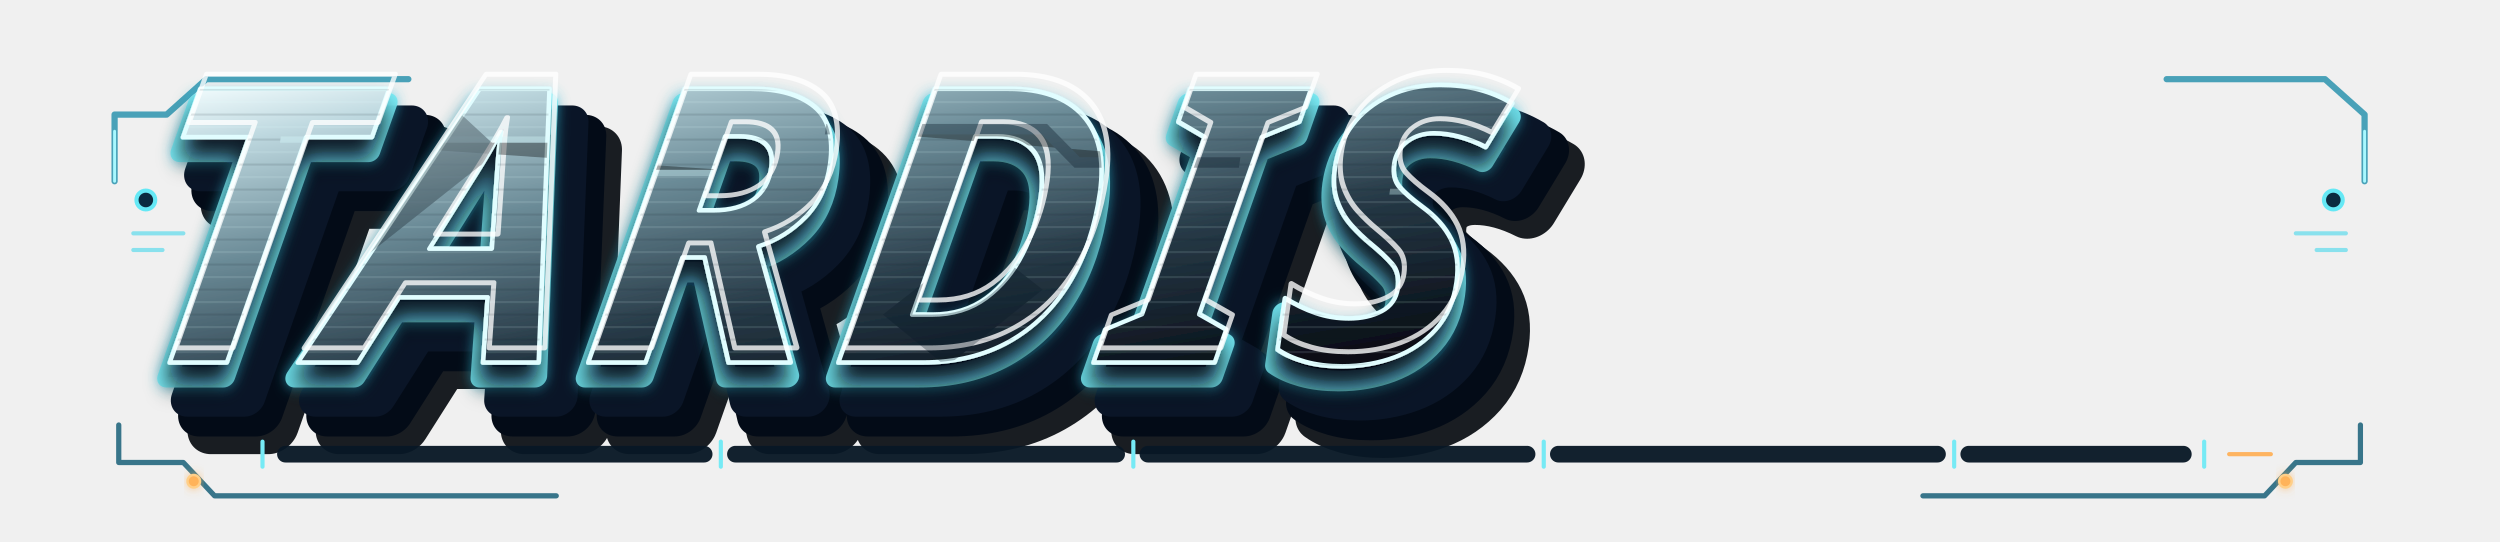
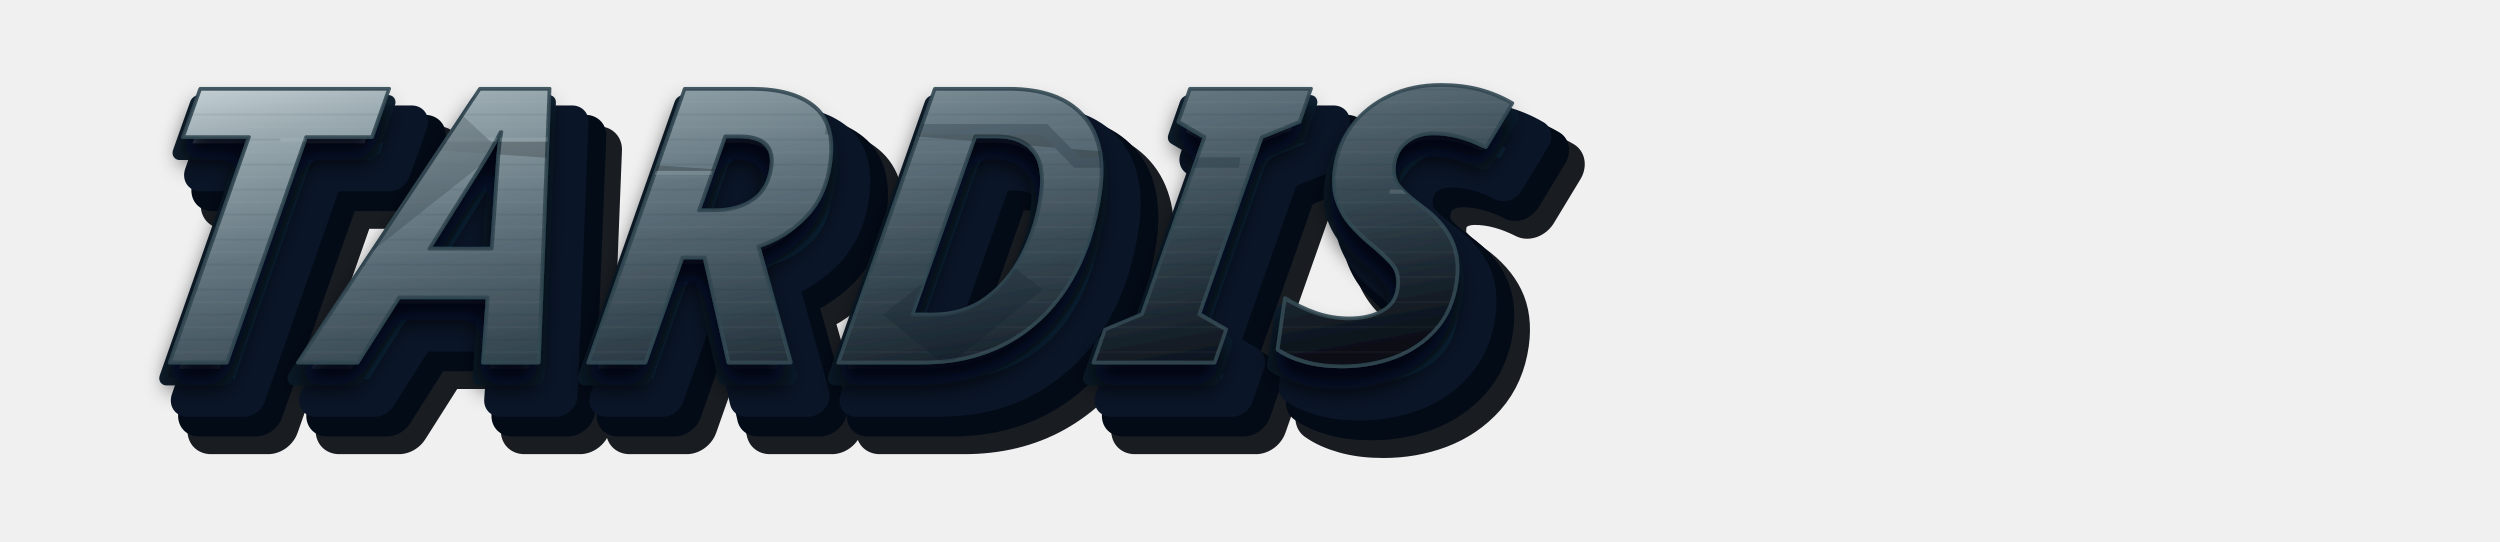
<svg xmlns="http://www.w3.org/2000/svg" width="1200" height="260" viewBox="0 0 1200 260" role="img" aria-labelledby="title desc">
  <defs>
    <linearGradient id="face" x1="0" y1="0" x2="0.86" y2="1">
-       <stop offset="0" stop-color="#f5feff" />
-       <stop offset="0.13" stop-color="#bfd9e0" />
-       <stop offset="0.38" stop-color="#6c8c98" />
-       <stop offset="0.68" stop-color="#263946" />
+       <stop offset="0" stop-color="#c7d2d6" />
+       <stop offset="0.13" stop-color="#9aaab0" />
+       <stop offset="0.38" stop-color="#657781" />
+       <stop offset="0.68" stop-color="#354650" />
      <stop offset="1" stop-color="#070d16" />
    </linearGradient>
    <linearGradient id="edge" x1="0" y1="0" x2="1" y2="1">
-       <stop offset="0" stop-color="#c6fbff" />
-       <stop offset="0.28" stop-color="#49deef" />
-       <stop offset="0.62" stop-color="#147b9b" />
+       <stop offset="0" stop-color="#718894" />
+       <stop offset="0.28" stop-color="#4c6472" />
+       <stop offset="0.62" stop-color="#263b4b" />
      <stop offset="1" stop-color="#071629" />
    </linearGradient>
    <linearGradient id="extrude" x1="0" y1="0" x2="0" y2="1">
      <stop offset="0" stop-color="#1b4a62" />
      <stop offset="0.36" stop-color="#0c263d" />
      <stop offset="0.78" stop-color="#050d1c" />
      <stop offset="1" stop-color="#01050b" />
    </linearGradient>
-     <linearGradient id="cyanEnergy" x1="0" y1="0" x2="1" y2="0">
-       <stop offset="0" stop-color="#1a9dbb" />
-       <stop offset="0.5" stop-color="#8af5ff" />
-       <stop offset="1" stop-color="#1a9dbb" />
-     </linearGradient>
-     <linearGradient id="amberEnergy" x1="0" y1="0" x2="1" y2="0">
-       <stop offset="0" stop-color="#8e4a21" />
-       <stop offset="0.5" stop-color="#ffc269" />
-       <stop offset="1" stop-color="#8e4a21" />
-     </linearGradient>
    <pattern id="scan" width="18" height="12" patternUnits="userSpaceOnUse">
-       <path d="M0 1 H18" stroke="#e9feff" stroke-width="1" opacity="0.32" />
+       <path d="M0 1 H18" stroke="#d5e0e3" stroke-width="1" opacity="0.16" />
      <path d="M0 7 H18" stroke="#06121e" stroke-width="1" opacity="0.32" />
    </pattern>
    <clipPath id="wordClip" clipPathUnits="userSpaceOnUse">
      <text x="82" y="174" font-family="Arial Black, Impact, Haettenschweiler, sans-serif" font-size="184" font-weight="900" font-style="italic" letter-spacing="8">TARDIS</text>
    </clipPath>
-     <filter id="cyanGlow" x="-25%" y="-55%" width="150%" height="220%">
-       <feGaussianBlur stdDeviation="3.2" result="blur" />
-       <feColorMatrix in="blur" type="matrix" values="0 0 0 0 0.04  0 0 0 0 0.72  0 0 0 0 0.98  0 0 0 .7 0" result="glow" />
-       <feMerge>
-         <feMergeNode in="glow" />
-         <feMergeNode in="SourceGraphic" />
-       </feMerge>
-     </filter>
-     <filter id="amberGlow" x="-25%" y="-100%" width="150%" height="300%">
-       <feGaussianBlur stdDeviation="2.2" result="blur" />
-       <feColorMatrix in="blur" type="matrix" values="0 0 0 0 0.98  0 0 0 0 0.42  0 0 0 0 0.08  0 0 0 .65 0" result="glow" />
-       <feMerge>
-         <feMergeNode in="glow" />
-         <feMergeNode in="SourceGraphic" />
-       </feMerge>
-     </filter>
    <filter id="shadow" x="-20%" y="-20%" width="150%" height="180%">
      <feDropShadow dx="0" dy="10" stdDeviation="6" flood-color="#01050b" flood-opacity="0.9" />
    </filter>
  </defs>
-   <g fill="none" stroke-linecap="round" stroke-linejoin="round">
-     <path d="M55 87 V55 H80 L99 38 H196" stroke="#2b93ae" stroke-width="3" opacity="0.85" />
-     <path d="M55 87 V63" stroke="#a9f8ff" stroke-width="1.4" />
-     <path d="M1040 38 H1116 L1135 55 V87" stroke="#2b93ae" stroke-width="3" opacity="0.85" />
-     <path d="M1135 63 V87" stroke="#a9f8ff" stroke-width="1.4" />
-     <path d="M57 204 V222 H88 L103 238 H267" stroke="#23677e" stroke-width="2.5" opacity="0.9" />
-     <path d="M1133 204 V222 H1102 L1087 238 H923" stroke="#23677e" stroke-width="2.5" opacity="0.9" />
-     <path d="M64 112 H88 M64 120 H78 M1102 112 H1126 M1112 120 H1126" stroke="#6fddec" stroke-width="2" opacity="0.8" />
-     <circle cx="70" cy="96" r="4.5" fill="#0b2b40" stroke="#65e8f5" stroke-width="2" />
-     <circle cx="1120" cy="96" r="4.5" fill="#0b2b40" stroke="#65e8f5" stroke-width="2" />
-     <circle cx="93" cy="231" r="3" fill="#ffb35a" stroke="#ffcf88" stroke-width="1.2" filter="url(#amberGlow)" />
-     <circle cx="1097" cy="231" r="3" fill="#ffb35a" stroke="#ffcf88" stroke-width="1.2" filter="url(#amberGlow)" />
-   </g>
  <g transform="skewX(-8)" font-family="Arial Black, Impact, Haettenschweiler, sans-serif" font-size="184" font-weight="900" font-style="italic" letter-spacing="8">
    <text x="108" y="205" fill="#01050b" opacity="0.9" stroke="#01050b" stroke-width="26" stroke-linejoin="round">TARDIS</text>
    <text x="101" y="198" fill="url(#extrude)" stroke="#030b17" stroke-width="23" stroke-linejoin="round">TARDIS</text>
    <text x="94" y="191" fill="#0b253b" stroke="#0a1527" stroke-width="18" stroke-linejoin="round">TARDIS</text>
-     <text x="82" y="181" fill="url(#edge)" stroke="#78effa" stroke-opacity="0.92" stroke-width="10" stroke-linejoin="round" filter="url(#cyanGlow)">TARDIS</text>
-     <text x="82" y="174" fill="url(#face)" stroke="#e1fdff" stroke-width="2.2" stroke-linejoin="round" filter="url(#shadow)">TARDIS</text>
-     <text x="84" y="167" fill="none" stroke="#ffffff" stroke-opacity="0.78" stroke-width="2.4" stroke-linejoin="round">TARDIS</text>
-     <g clip-path="url(#wordClip)" opacity="0.34">
+     <text x="82" y="181" fill="url(#edge)" stroke="#0c1d2c" stroke-opacity="0.98" stroke-width="8" stroke-linejoin="round">TARDIS</text>
+     <text x="82" y="174" fill="url(#face)" stroke="#334852" stroke-opacity="0.9" stroke-width="1.8" stroke-linejoin="round" filter="url(#shadow)">TARDIS</text>
+     <g clip-path="url(#wordClip)" opacity="0.2">
      <rect x="42" y="35" width="1060" height="155" fill="url(#scan)" />
-       <path d="M144 67 H280 L300 83 H380" stroke="#d9fcff" stroke-width="3" />
+       <path d="M144 67 H280 L300 83 H380" stroke="#b4c3c8" stroke-width="2" />
      <path d="M405 62 H510 L528 78 H606" stroke="#071523" stroke-width="5" />
-       <path d="M680 92 H760 L778 76 H860" stroke="#d9fcff" stroke-width="2.8" />
+       <path d="M680 92 H760 L778 76 H860" stroke="#b4c3c8" stroke-width="2" />
      <path d="M865 141 H958 L979 123 H1050" stroke="#061422" stroke-width="5" />
      <path d="M217 45 L250 72 L194 122 L161 95 Z" fill="#020a14" opacity="0.8" />
      <path d="M486 115 L520 139 L479 176 L445 151 Z" fill="#071725" opacity="0.9" />
      <path d="M760 47 L792 71 L745 111 L713 87 Z" fill="#020a14" opacity="0.72" />
      <path d="M972 88 L1002 111 L958 149 L928 126 Z" fill="#071725" opacity="0.9" />
    </g>
-     <g clip-path="url(#wordClip)" fill="#d8fbff" stroke="#173b4d" stroke-width="2" opacity="0.9">
-       <circle cx="178" cy="119" r="4" />
-       <circle cx="360" cy="95" r="3.5" />
-       <circle cx="620" cy="128" r="4" />
-       <circle cx="902" cy="99" r="3.5" />
+     <g clip-path="url(#wordClip)" fill="#93a3aa" stroke="#1b2d38" stroke-width="2" opacity="0.5">
+       <circle cx="178" cy="119" r="3.5" />
+       <circle cx="360" cy="95" r="3" />
+       <circle cx="620" cy="128" r="3.5" />
+       <circle cx="902" cy="99" r="3" />
    </g>
  </g>
-   <g fill="none" stroke-linecap="round">
-     <path d="M137 218 H338 M353 218 H536 M551 218 H733 M748 218 H930 M945 218 H1048" stroke="#071725" stroke-width="8" opacity="0.95" />
-     <path d="M137 218 H338 M353 218 H536 M551 218 H733 M748 218 H930" stroke="url(#cyanEnergy)" stroke-width="3.2" filter="url(#cyanGlow)" />
-     <path d="M945 218 H1048" stroke="url(#amberEnergy)" stroke-width="3.2" filter="url(#amberGlow)" />
-     <path d="M126 212 V224 M346 212 V224 M544 212 V224 M741 212 V224 M938 212 V224 M1058 212 V224" stroke="#76eaf5" stroke-width="2" />
-     <path d="M1070 218 H1090" stroke="#ffad50" stroke-width="2" opacity="0.9" />
-   </g>
</svg>
